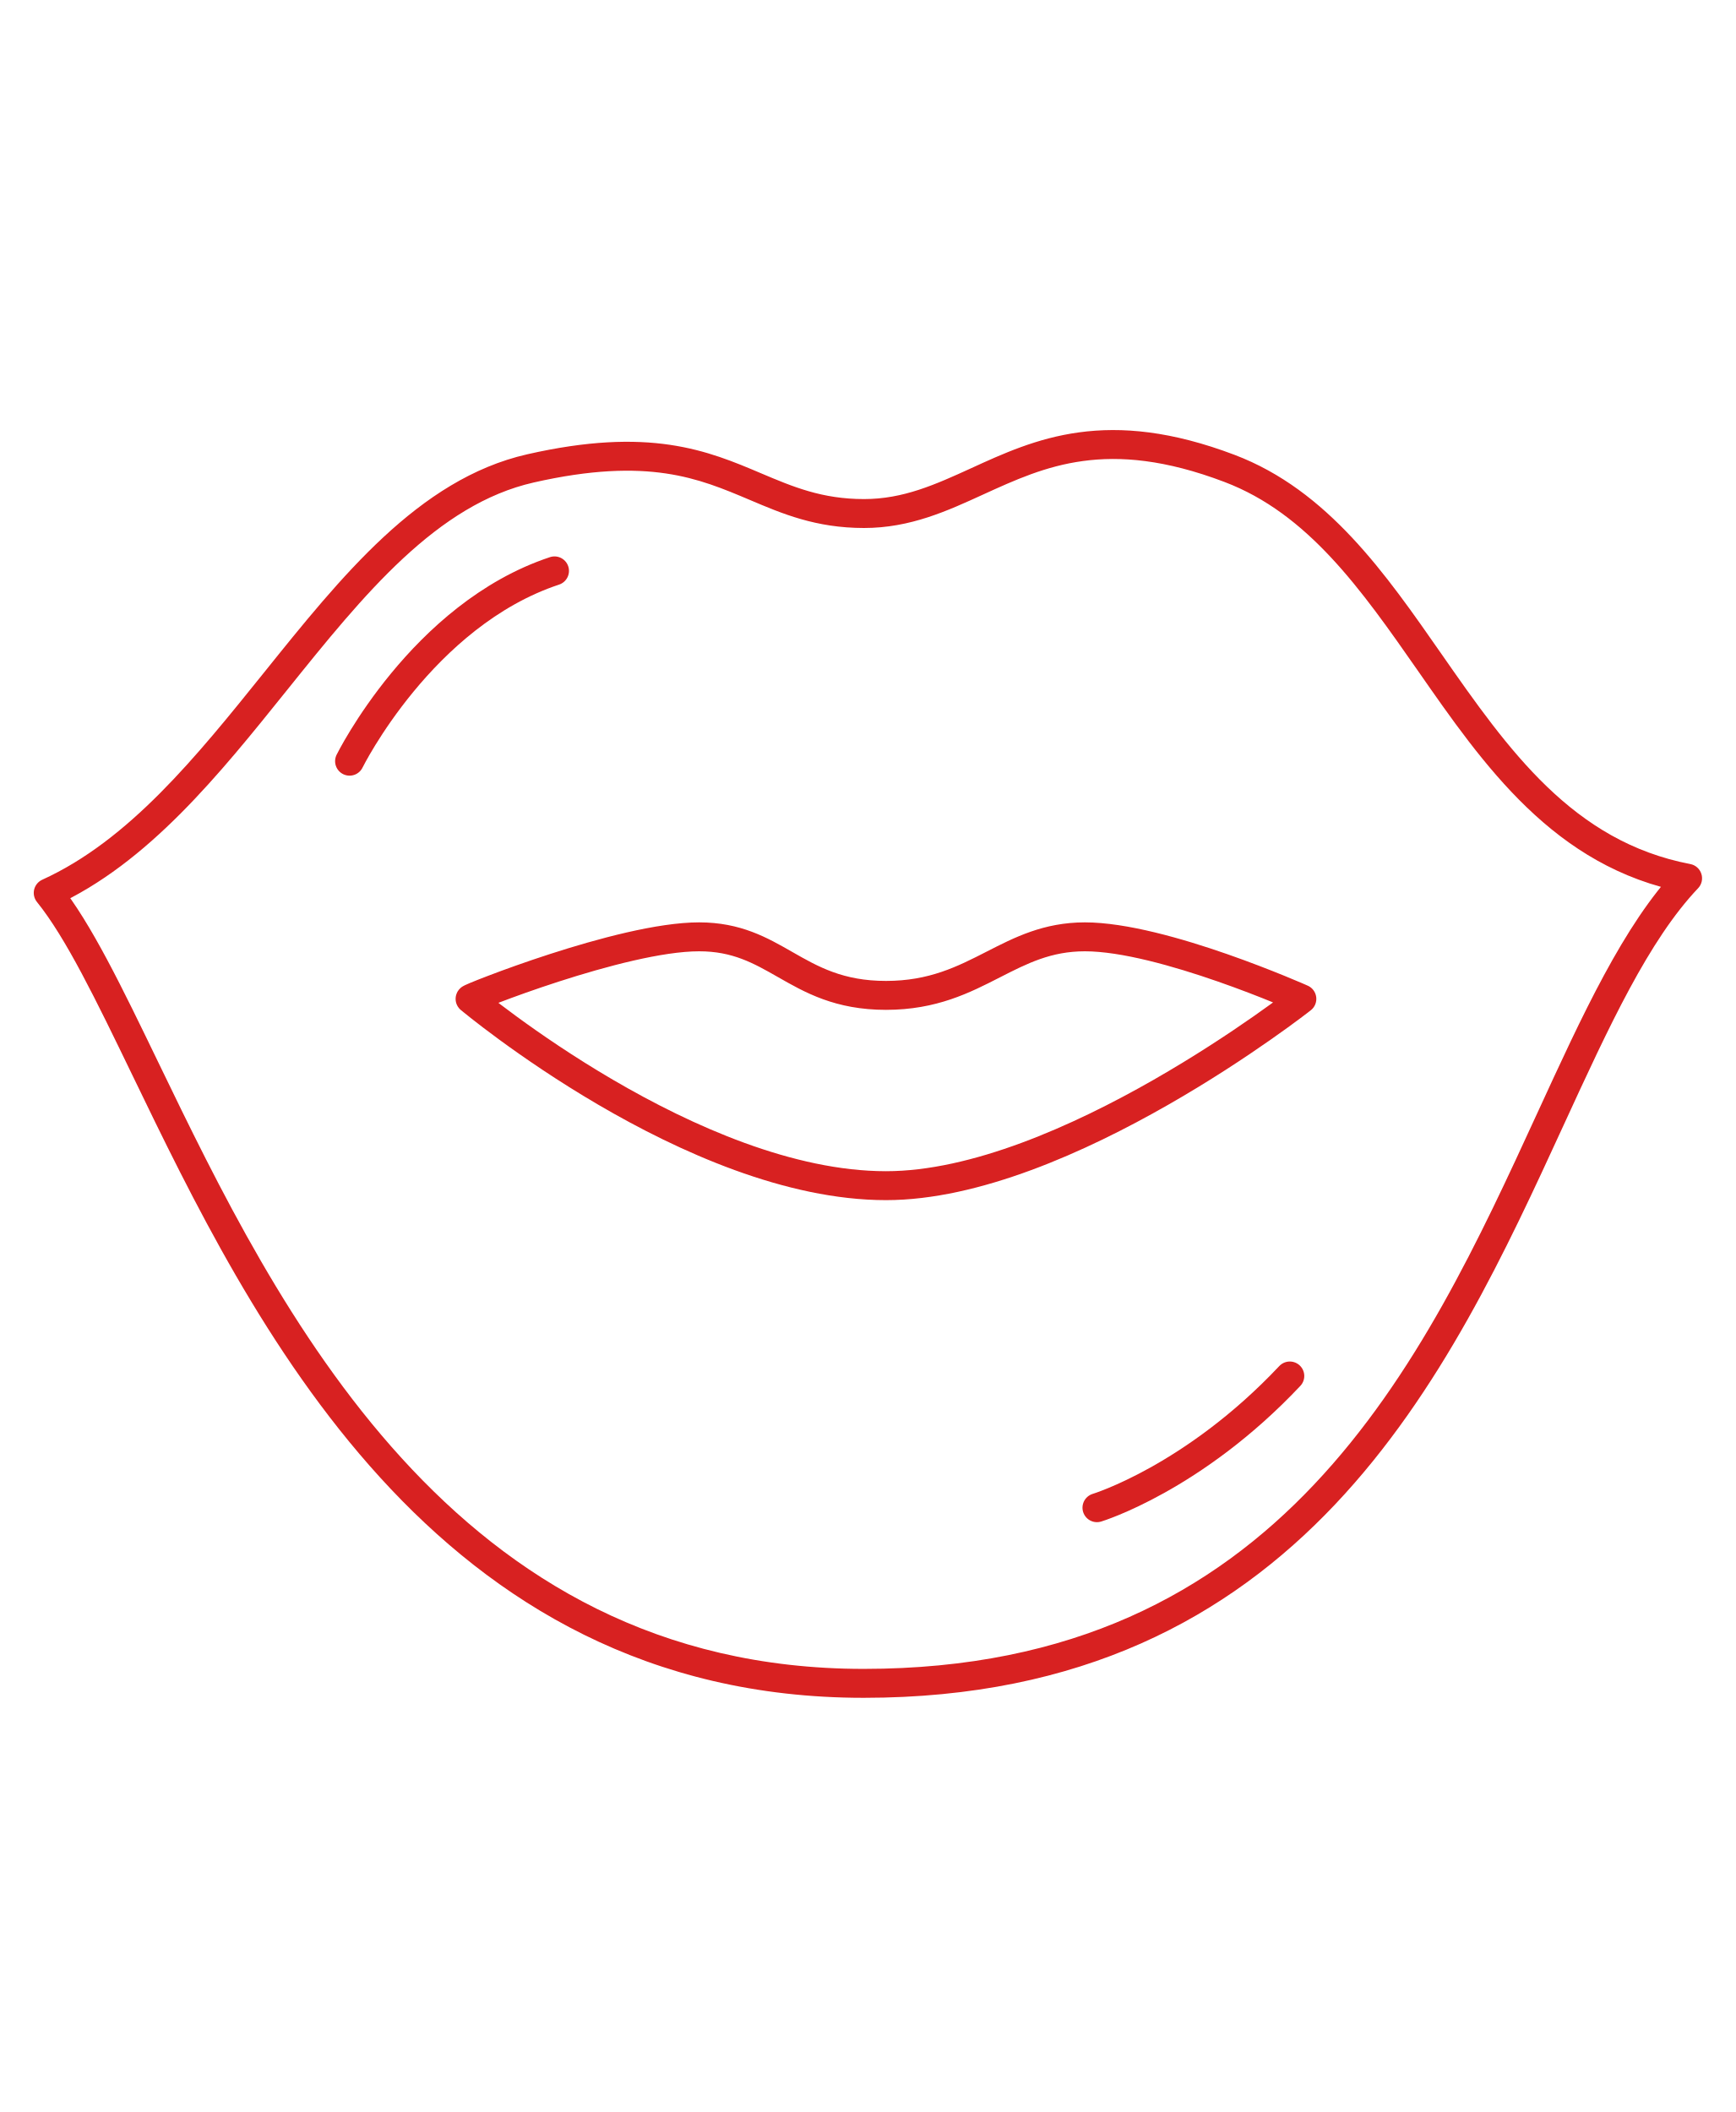
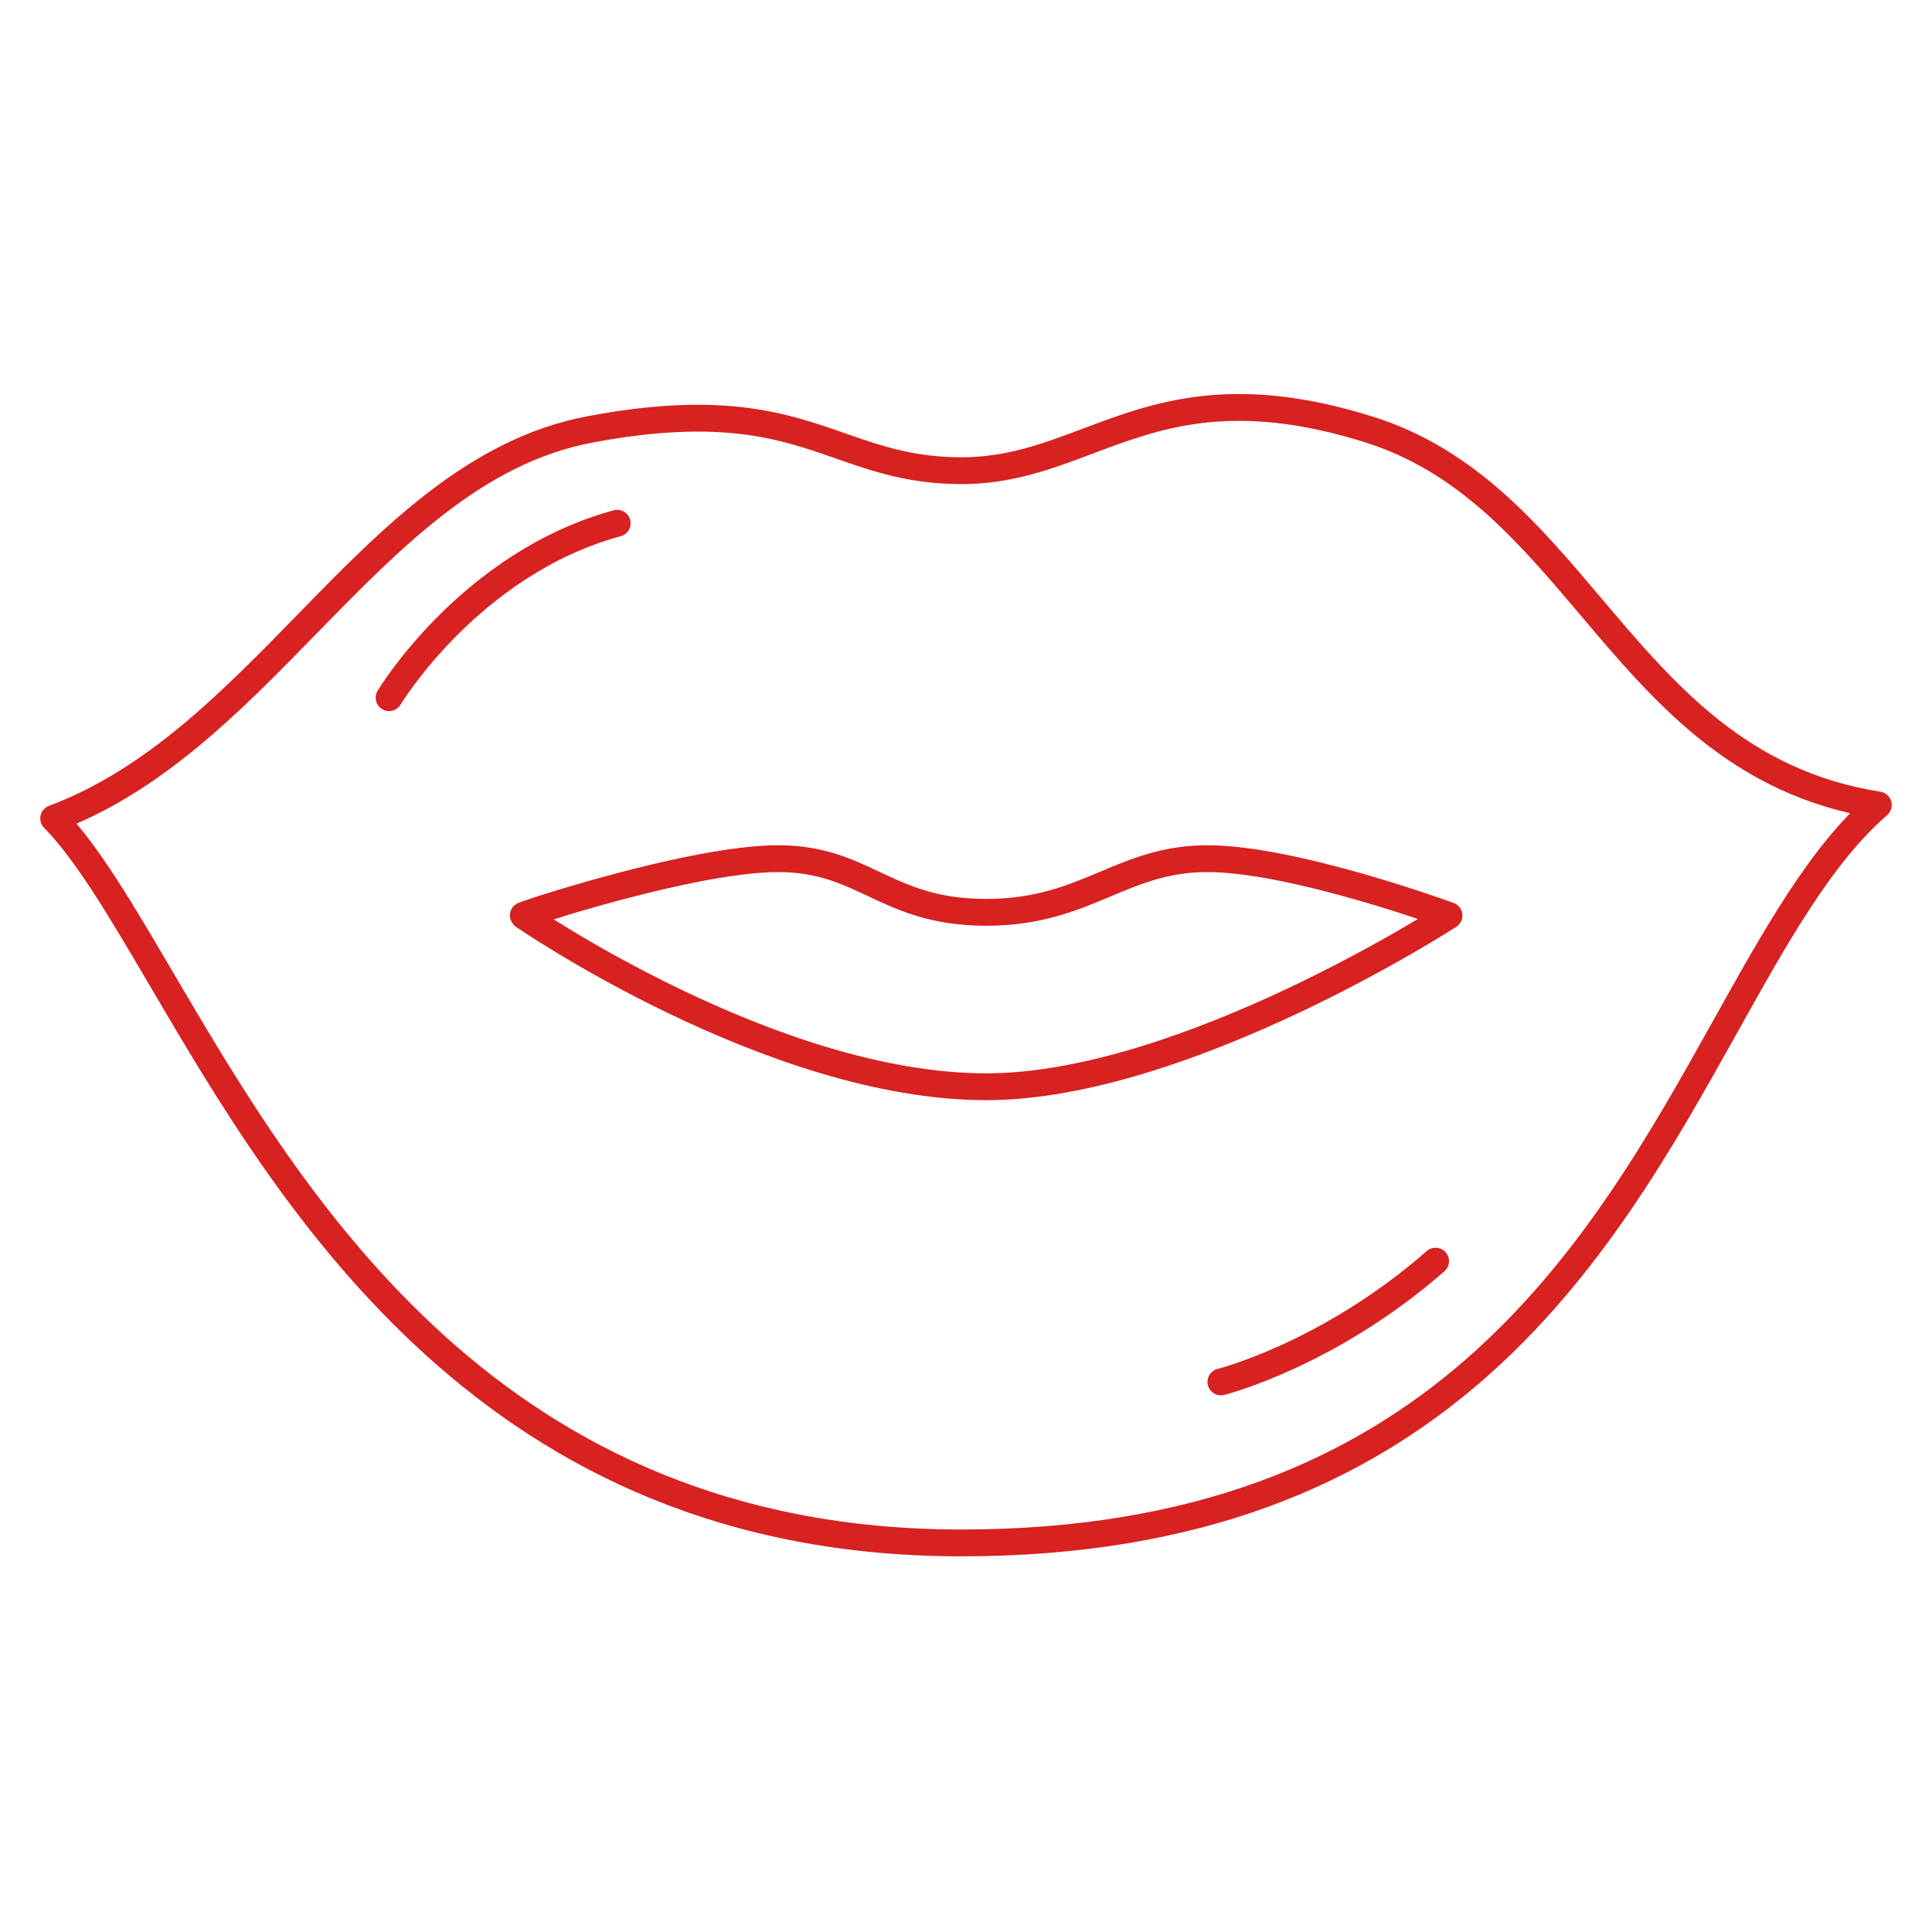
- <svg xmlns="http://www.w3.org/2000/svg" width="60" height="73" viewBox="0 0 60 73" fill="none">
-   <rect width="60" height="72.857" fill="black" fill-opacity="0" />
-   <path d="M58.333 30.357L58.696 30.701C58.822 30.569 58.865 30.378 58.809 30.204C58.753 30.03 58.607 29.9 58.428 29.866L58.333 30.357ZM49.414 22.89L49.825 22.604V22.604L49.414 22.89ZM53.595 38.678L54.049 38.887L53.595 38.678ZM5.023 36.94L4.573 37.157L4.573 37.157L5.023 36.94ZM1.667 30.863L1.459 30.408C1.319 30.472 1.216 30.598 1.18 30.748C1.145 30.898 1.181 31.057 1.278 31.177L1.667 30.863ZM9.525 23.548L9.915 23.861L9.915 23.861L9.525 23.548ZM18.333 16.19L18.444 16.678L18.444 16.678L18.333 16.19ZM26.104 16.816L25.909 17.276L25.909 17.276L26.104 16.816ZM29.866 17.75L29.866 18.25L29.866 18.25L29.866 17.75ZM33.784 16.634L33.992 17.089L33.992 17.089L33.784 16.634ZM42.5 16.19L42.323 16.658V16.658L42.5 16.19ZM45 34.526L45.309 34.919C45.447 34.811 45.518 34.638 45.496 34.464C45.475 34.291 45.364 34.141 45.204 34.069L45 34.526ZM34.335 33.336L34.107 32.891L34.107 32.891L34.335 33.336ZM27.135 33.336L27.383 32.902L27.383 32.902L27.135 33.336ZM16.25 34.526L16.571 34.143C16.481 34.067 16.367 34.026 16.25 34.026V34.526ZM58.428 29.866C54.368 29.088 52.143 25.932 49.825 22.604L49.004 23.175C51.28 26.442 53.719 29.982 58.239 30.848L58.428 29.866ZM54.049 38.887C55.627 35.452 56.992 32.497 58.696 30.701L57.971 30.013C56.126 31.957 54.691 35.094 53.14 38.469L54.049 38.887ZM29.853 58.684C37.387 58.684 42.463 55.897 46.146 52.002C49.806 48.132 52.077 43.177 54.049 38.887L53.14 38.469C51.157 42.785 48.947 47.584 45.419 51.315C41.915 55.022 37.097 57.684 29.853 57.684V58.684ZM4.573 37.157C6.615 41.381 9.211 46.759 13.144 51.074C17.092 55.406 22.403 58.684 29.853 58.684V57.684C22.744 57.684 17.686 54.574 13.883 50.4C10.064 46.209 7.524 40.964 5.473 36.722L4.573 37.157ZM1.278 31.177C2.276 32.414 3.307 34.538 4.573 37.157L5.473 36.722C4.231 34.153 3.145 31.898 2.056 30.549L1.278 31.177ZM9.135 23.235C6.771 26.177 4.453 29.045 1.459 30.408L1.874 31.318C5.125 29.838 7.59 26.754 9.915 23.861L9.135 23.235ZM18.222 15.703C16.332 16.133 14.72 17.206 13.258 18.563C11.8 19.917 10.461 21.585 9.135 23.235L9.915 23.861C11.251 22.198 12.544 20.591 13.938 19.296C15.33 18.004 16.79 17.055 18.444 16.678L18.222 15.703ZM26.299 16.356C25.407 15.978 24.435 15.564 23.157 15.375C21.877 15.186 20.318 15.226 18.222 15.703L18.444 16.678C20.444 16.223 21.877 16.197 23.011 16.364C24.149 16.532 25.015 16.898 25.909 17.276L26.299 16.356ZM29.866 17.25C28.416 17.25 27.418 16.83 26.299 16.356L25.909 17.276C27.032 17.753 28.195 18.25 29.866 18.25L29.866 17.25ZM33.577 16.18C32.32 16.754 31.22 17.25 29.866 17.25L29.866 18.25C31.468 18.25 32.757 17.654 33.992 17.089L33.577 16.18ZM42.677 15.723C40.495 14.895 38.773 14.743 37.3 14.944C35.837 15.143 34.654 15.687 33.577 16.18L33.992 17.089C35.08 16.592 36.138 16.111 37.435 15.935C38.72 15.759 40.274 15.88 42.323 16.658L42.677 15.723ZM49.825 22.604C47.903 19.845 45.902 16.947 42.677 15.723L42.323 16.658C45.207 17.752 47.041 20.358 49.004 23.175L49.825 22.604ZM45 34.526C44.691 34.133 44.691 34.133 44.691 34.133C44.691 34.133 44.691 34.133 44.691 34.133C44.691 34.133 44.69 34.134 44.69 34.134C44.689 34.135 44.688 34.136 44.686 34.137C44.682 34.14 44.677 34.144 44.669 34.15C44.654 34.161 44.632 34.179 44.602 34.202C44.542 34.248 44.453 34.316 44.336 34.403C44.104 34.577 43.764 34.826 43.336 35.125C42.479 35.724 41.274 36.522 39.88 37.32C37.067 38.929 33.572 40.482 30.625 40.482V41.482C33.853 41.482 37.545 39.807 40.376 38.188C41.804 37.372 43.035 36.556 43.909 35.944C44.346 35.639 44.695 35.383 44.935 35.204C45.055 35.114 45.148 35.044 45.211 34.995C45.243 34.971 45.267 34.952 45.283 34.939C45.291 34.933 45.298 34.928 45.302 34.924C45.304 34.923 45.306 34.921 45.307 34.92C45.308 34.92 45.308 34.92 45.309 34.919C45.309 34.919 45.309 34.919 45.309 34.919C45.309 34.919 45.309 34.919 45 34.526ZM37.5 32.881C38.753 32.881 40.556 33.389 42.096 33.926C42.854 34.19 43.531 34.455 44.018 34.654C44.261 34.753 44.457 34.836 44.591 34.893C44.658 34.922 44.71 34.945 44.745 34.96C44.762 34.968 44.775 34.973 44.784 34.977C44.788 34.979 44.791 34.98 44.794 34.981C44.794 34.982 44.795 34.982 44.796 34.982C44.796 34.983 44.796 34.983 44.796 34.983C44.796 34.983 44.796 34.983 44.796 34.983C44.796 34.983 44.796 34.983 45 34.526C45.204 34.069 45.204 34.069 45.204 34.069C45.204 34.069 45.203 34.069 45.203 34.069C45.203 34.069 45.203 34.069 45.203 34.069C45.202 34.069 45.201 34.068 45.2 34.068C45.197 34.066 45.193 34.065 45.188 34.063C45.179 34.058 45.164 34.052 45.146 34.044C45.109 34.028 45.055 34.004 44.985 33.974C44.846 33.915 44.645 33.83 44.396 33.728C43.897 33.525 43.204 33.253 42.425 32.981C40.888 32.445 38.94 31.881 37.5 31.881V32.881ZM34.563 33.782C35.517 33.294 36.337 32.881 37.5 32.881V31.881C36.071 31.881 35.056 32.406 34.107 32.891L34.563 33.782ZM30.625 34.905C32.375 34.905 33.532 34.309 34.563 33.782L34.107 32.891C33.088 33.412 32.117 33.905 30.625 33.905V34.905ZM26.887 33.77C27.818 34.302 28.867 34.905 30.625 34.905V33.905C29.142 33.905 28.286 33.418 27.383 32.902L26.887 33.77ZM24.167 32.881C25.32 32.881 26.04 33.287 26.887 33.77L27.383 32.902C26.527 32.413 25.606 31.881 24.167 31.881V32.881ZM16.25 34.026C16.27 34.026 16.313 34.027 16.366 34.04C16.408 34.05 16.534 34.085 16.635 34.209C16.763 34.364 16.764 34.546 16.728 34.667C16.699 34.765 16.647 34.828 16.629 34.849C16.587 34.898 16.546 34.926 16.54 34.931C16.525 34.941 16.514 34.948 16.509 34.951C16.494 34.96 16.487 34.962 16.503 34.955C16.527 34.944 16.572 34.924 16.64 34.895C16.775 34.839 16.979 34.757 17.239 34.658C17.759 34.459 18.491 34.194 19.31 33.929C20.971 33.392 22.908 32.881 24.167 32.881V31.881C22.731 31.881 20.655 32.443 19.002 32.978C18.165 33.249 17.416 33.52 16.883 33.724C16.616 33.825 16.401 33.911 16.255 33.972C16.183 34.003 16.122 34.029 16.079 34.049C16.061 34.057 16.031 34.072 16.002 34.089C15.993 34.094 15.979 34.102 15.963 34.114C15.954 34.12 15.911 34.15 15.868 34.2C15.85 34.222 15.798 34.285 15.769 34.384C15.733 34.505 15.734 34.687 15.862 34.843C15.963 34.966 16.089 35.002 16.132 35.012C16.186 35.025 16.23 35.026 16.25 35.026V34.026ZM30.625 40.482C27.428 40.482 23.93 38.926 21.188 37.322C19.826 36.526 18.67 35.729 17.853 35.131C17.445 34.833 17.123 34.584 16.904 34.411C16.794 34.324 16.71 34.257 16.654 34.211C16.626 34.188 16.605 34.171 16.591 34.159C16.584 34.153 16.579 34.149 16.576 34.146C16.574 34.145 16.573 34.144 16.572 34.143C16.572 34.143 16.571 34.143 16.571 34.143C16.571 34.143 16.571 34.143 16.571 34.143C16.571 34.143 16.571 34.143 16.25 34.526C15.929 34.909 15.929 34.909 15.929 34.909C15.929 34.91 15.929 34.91 15.93 34.91C15.93 34.91 15.93 34.91 15.931 34.911C15.932 34.912 15.934 34.913 15.936 34.915C15.94 34.919 15.946 34.923 15.954 34.93C15.969 34.943 15.992 34.962 16.022 34.986C16.082 35.035 16.17 35.106 16.284 35.196C16.512 35.376 16.844 35.632 17.262 35.938C18.099 36.551 19.285 37.368 20.683 38.186C23.461 39.81 27.151 41.482 30.625 41.482V40.482Z" fill="#D82121" />
-   <path d="M12.083 26.31C12.083 26.31 14.583 21.25 19.167 19.732" stroke="#D82121" stroke-linecap="round" stroke-linejoin="round" />
-   <path d="M37.917 52.113C37.917 52.113 41.25 51.101 44.583 47.56" stroke="#D82121" stroke-linecap="round" stroke-linejoin="round" />
+ <svg xmlns="http://www.w3.org/2000/svg" width="72" height="72" viewBox="0 0 72 72" fill="none">
+   <rect width="72" height="72" fill="black" fill-opacity="0" />
+   <path d="M70 30L70.328 30.378C70.475 30.25 70.534 30.049 70.481 29.862C70.427 29.675 70.27 29.536 70.078 29.506L70 30ZM59.297 22.62L58.915 22.943L58.915 22.943L59.297 22.62ZM64.314 38.223L63.877 37.979V37.979L64.314 38.223ZM6.028 36.505L5.597 36.758L5.597 36.758L6.028 36.505ZM2 30.5L1.824 30.032C1.666 30.091 1.548 30.227 1.512 30.392C1.475 30.557 1.525 30.729 1.643 30.85L2 30.5ZM11.43 23.271L11.072 22.922L11.072 22.922L11.43 23.271ZM22 16L22.092 16.491L22.092 16.491L22 16ZM31.325 16.618L31.489 16.146L31.489 16.146L31.325 16.618ZM35.84 17.541L35.839 18.041H35.84L35.84 17.541ZM40.541 16.439L40.365 15.971L40.365 15.971L40.541 16.439ZM51 16L50.851 16.477V16.477L51 16ZM54 34.12L54.272 34.539C54.431 34.436 54.518 34.252 54.497 34.064C54.476 33.876 54.35 33.716 54.172 33.651L54 34.12ZM41.202 32.944L41.396 33.405L41.396 33.405L41.202 32.944ZM32.562 32.944L32.775 32.492L32.775 32.492L32.562 32.944ZM19.5 34.12L19.784 33.708C19.701 33.651 19.602 33.62 19.5 33.62V34.12ZM70.078 29.506C65.136 28.726 62.445 25.567 59.679 22.297L58.915 22.943C61.663 26.191 64.57 29.649 69.922 30.494L70.078 29.506ZM64.75 38.467C66.643 35.075 68.279 32.155 70.328 30.378L69.672 29.622C67.462 31.54 65.739 34.642 63.877 37.979L64.75 38.467ZM35.823 58C44.805 58 50.86 55.267 55.268 51.428C59.656 47.606 62.383 42.71 64.75 38.467L63.877 37.979C61.499 42.241 58.848 46.983 54.611 50.674C50.394 54.347 44.576 57 35.823 57V58ZM5.597 36.758C10.5 45.11 18.043 58 35.823 58V57C18.663 57 11.38 44.633 6.459 36.252L5.597 36.758ZM1.643 30.85C2.842 32.073 4.077 34.17 5.597 36.758L6.459 36.252C4.968 33.712 3.663 31.482 2.357 30.15L1.643 30.85ZM11.072 22.922C8.242 25.822 5.449 28.673 1.824 30.032L2.176 30.968C6.045 29.517 8.99 26.487 11.788 23.62L11.072 22.922ZM21.908 15.509C17.471 16.34 14.24 19.676 11.072 22.922L11.788 23.62C15.009 20.319 18.022 17.255 22.092 16.491L21.908 15.509ZM31.489 16.146C30.417 15.772 29.27 15.37 27.762 15.187C26.253 15.003 24.405 15.04 21.908 15.509L22.092 16.491C24.509 16.038 26.252 16.011 27.641 16.179C29.031 16.348 30.088 16.716 31.16 17.09L31.489 16.146ZM35.84 17.041C34.058 17.041 32.831 16.615 31.489 16.146L31.16 17.09C32.509 17.562 33.876 18.041 35.839 18.041L35.84 17.041ZM40.365 15.971C38.863 16.536 37.51 17.041 35.839 17.041L35.84 18.041C37.716 18.041 39.229 17.467 40.717 16.907L40.365 15.971ZM51.149 15.523C48.552 14.711 46.517 14.566 44.785 14.761C43.06 14.954 41.661 15.483 40.365 15.971L40.717 16.907C42.019 16.417 43.311 15.932 44.896 15.755C46.475 15.577 48.37 15.702 50.851 16.477L51.149 15.523ZM59.679 22.297C57.362 19.559 54.974 16.718 51.149 15.523L50.851 16.477C54.356 17.573 56.57 20.171 58.915 22.943L59.679 22.297ZM54 34.12C53.728 33.7 53.728 33.7 53.728 33.7C53.728 33.7 53.728 33.7 53.728 33.7C53.728 33.701 53.727 33.701 53.727 33.701C53.726 33.702 53.724 33.703 53.722 33.704C53.718 33.707 53.711 33.711 53.702 33.717C53.684 33.729 53.657 33.746 53.62 33.769C53.548 33.815 53.441 33.882 53.301 33.968C53.021 34.14 52.612 34.387 52.097 34.684C51.068 35.277 49.618 36.067 47.941 36.858C44.567 38.447 40.339 40 36.75 40V41C40.572 41 44.968 39.363 48.367 37.762C50.075 36.958 51.549 36.153 52.596 35.55C53.12 35.248 53.538 34.997 53.825 34.82C53.968 34.732 54.079 34.662 54.155 34.614C54.193 34.59 54.222 34.572 54.241 34.559C54.251 34.553 54.259 34.548 54.264 34.545C54.266 34.543 54.268 34.542 54.27 34.541C54.27 34.541 54.271 34.54 54.271 34.54C54.272 34.54 54.272 34.54 54.272 34.54C54.272 34.539 54.272 34.539 54 34.12ZM45 32.5C46.539 32.5 48.728 33.011 50.574 33.541C51.488 33.803 52.303 34.066 52.889 34.263C53.182 34.361 53.417 34.443 53.579 34.5C53.66 34.529 53.723 34.551 53.765 34.566C53.786 34.574 53.802 34.58 53.812 34.584C53.818 34.586 53.821 34.587 53.824 34.588C53.825 34.588 53.826 34.589 53.827 34.589C53.827 34.589 53.827 34.589 53.827 34.589C53.828 34.589 53.828 34.589 53.828 34.589C53.828 34.589 53.828 34.589 54 34.12C54.172 33.651 54.172 33.651 54.172 33.651C54.172 33.651 54.172 33.651 54.172 33.651C54.172 33.65 54.172 33.65 54.171 33.65C54.17 33.65 54.169 33.649 54.168 33.649C54.165 33.648 54.16 33.646 54.154 33.644C54.143 33.64 54.126 33.634 54.104 33.626C54.06 33.61 53.996 33.587 53.913 33.557C53.746 33.499 53.506 33.415 53.208 33.315C52.611 33.114 51.782 32.847 50.85 32.579C49.004 32.049 46.694 31.5 45 31.5V32.5ZM41.396 33.405C42.537 32.925 43.555 32.5 45 32.5V31.5C43.334 31.5 42.151 32.002 41.008 32.483L41.396 33.405ZM36.75 34.5C38.802 34.5 40.158 33.926 41.396 33.405L41.008 32.483C39.786 32.998 38.588 33.5 36.75 33.5V34.5ZM32.349 33.397C33.466 33.922 34.691 34.5 36.75 34.5V33.5C34.919 33.5 33.859 33.002 32.775 32.492L32.349 33.397ZM29 32.5C30.437 32.5 31.336 32.92 32.349 33.397L32.775 32.492C31.745 32.007 30.674 31.5 29 31.5V32.5ZM19.5 33.62C19.516 33.62 19.551 33.621 19.596 33.629C19.623 33.635 19.745 33.659 19.852 33.767C19.899 33.82 19.969 33.953 19.99 34.029C19.998 34.102 19.985 34.232 19.969 34.288C19.93 34.397 19.863 34.462 19.846 34.478C19.8 34.522 19.758 34.546 19.753 34.549C19.739 34.557 19.728 34.562 19.724 34.564C19.712 34.57 19.709 34.57 19.729 34.563C19.761 34.55 19.817 34.53 19.9 34.502C20.063 34.446 20.31 34.364 20.623 34.266C21.249 34.069 22.131 33.806 23.116 33.543C25.106 33.013 27.457 32.5 29 32.5V31.5C27.311 31.5 24.844 32.047 22.859 32.577C21.857 32.844 20.961 33.111 20.323 33.312C20.004 33.412 19.748 33.496 19.574 33.556C19.489 33.586 19.418 33.611 19.369 33.63C19.349 33.638 19.317 33.65 19.288 33.664C19.28 33.668 19.266 33.675 19.25 33.684C19.242 33.689 19.198 33.714 19.151 33.758C19.134 33.776 19.067 33.841 19.027 33.95C19.011 34.006 18.998 34.137 19.006 34.21C19.027 34.286 19.097 34.419 19.144 34.472C19.251 34.58 19.373 34.605 19.402 34.61C19.447 34.619 19.483 34.62 19.5 34.62V33.62ZM36.75 40C32.862 40 28.632 38.445 25.34 36.859C23.701 36.07 22.309 35.281 21.328 34.689C20.837 34.393 20.45 34.147 20.185 33.975C20.053 33.889 19.952 33.822 19.884 33.776C19.85 33.754 19.825 33.736 19.808 33.725C19.8 33.719 19.793 33.715 19.789 33.712C19.787 33.711 19.786 33.71 19.785 33.709C19.785 33.709 19.784 33.709 19.784 33.709C19.784 33.708 19.784 33.708 19.784 33.708C19.784 33.708 19.784 33.708 19.5 34.12C19.216 34.531 19.216 34.532 19.216 34.532C19.216 34.532 19.216 34.532 19.217 34.532C19.217 34.532 19.218 34.533 19.218 34.533C19.22 34.534 19.222 34.535 19.224 34.537C19.229 34.54 19.236 34.545 19.245 34.552C19.264 34.564 19.291 34.583 19.327 34.607C19.399 34.655 19.504 34.725 19.64 34.813C19.913 34.99 20.31 35.243 20.811 35.545C21.813 36.149 23.233 36.955 24.906 37.76C28.238 39.365 32.633 41 36.75 41V40Z" fill="#D82121" />
+   <path d="M14.5 26C14.5 26 17.5 21 23 19.5" stroke="#D82121" stroke-linecap="round" stroke-linejoin="round" />
+   <path d="M45.5 51.5C45.5 51.5 49.5 50.5 53.5 47" stroke="#D82121" stroke-linecap="round" stroke-linejoin="round" />
</svg>
